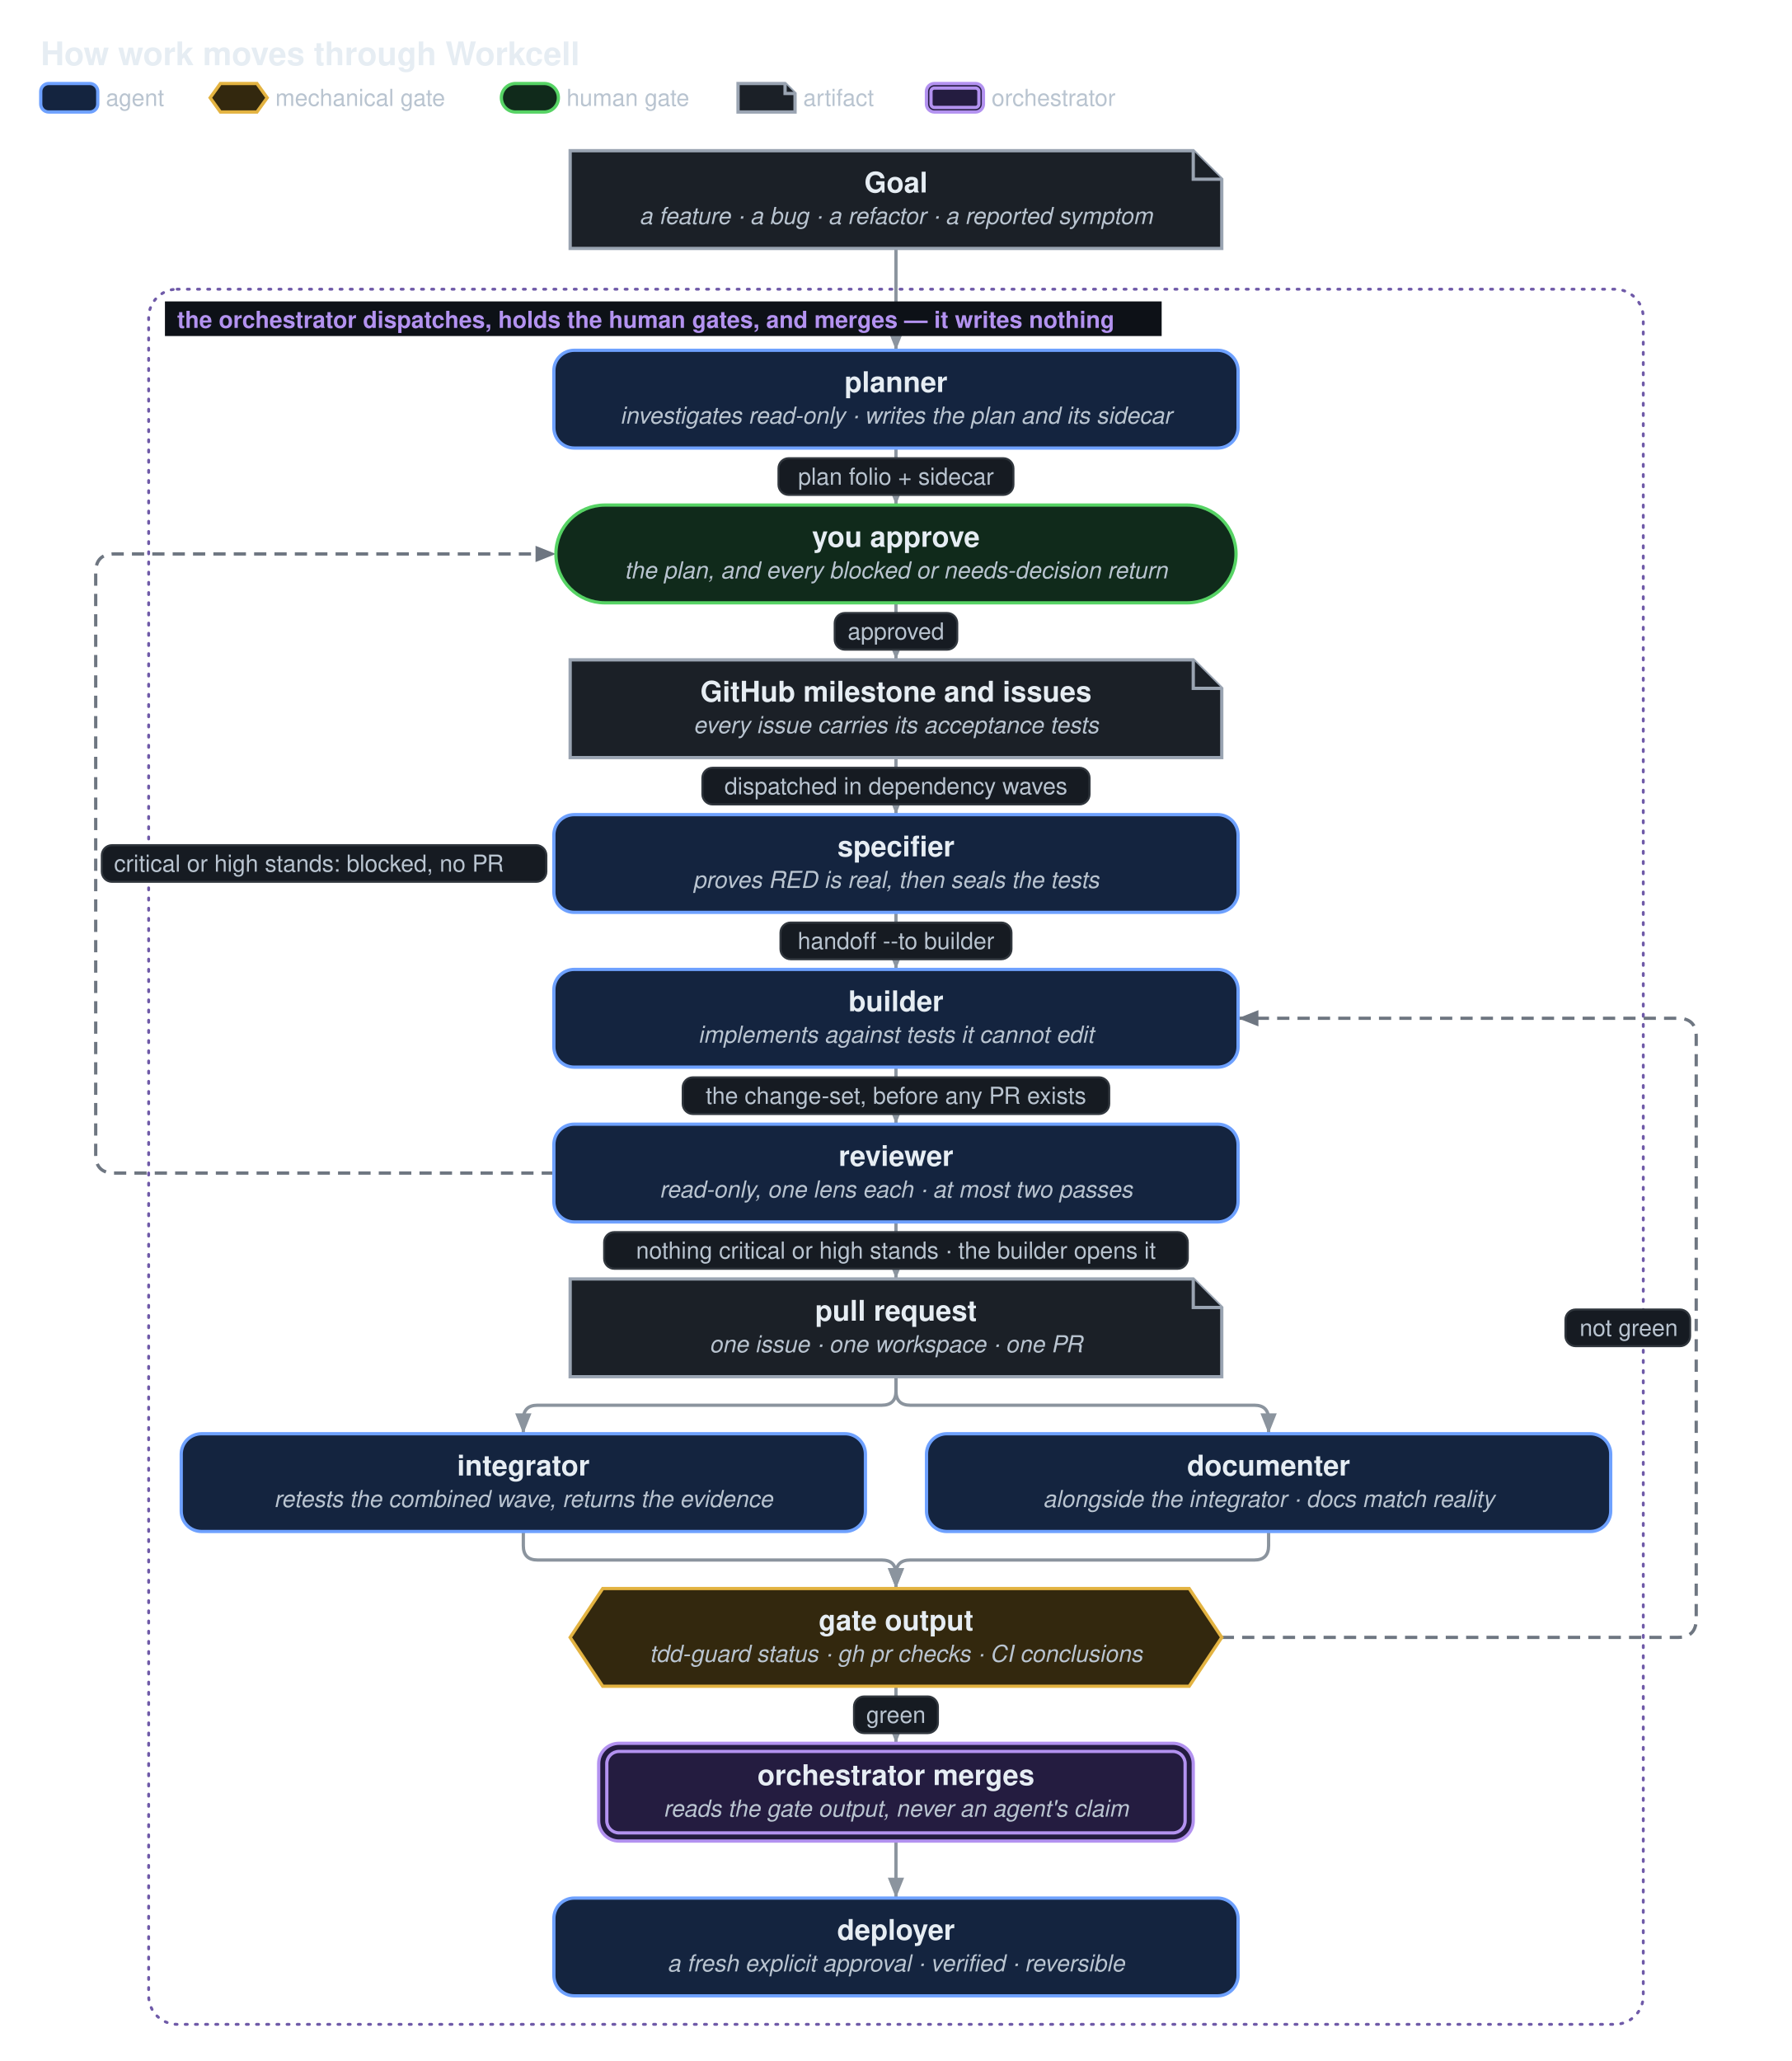
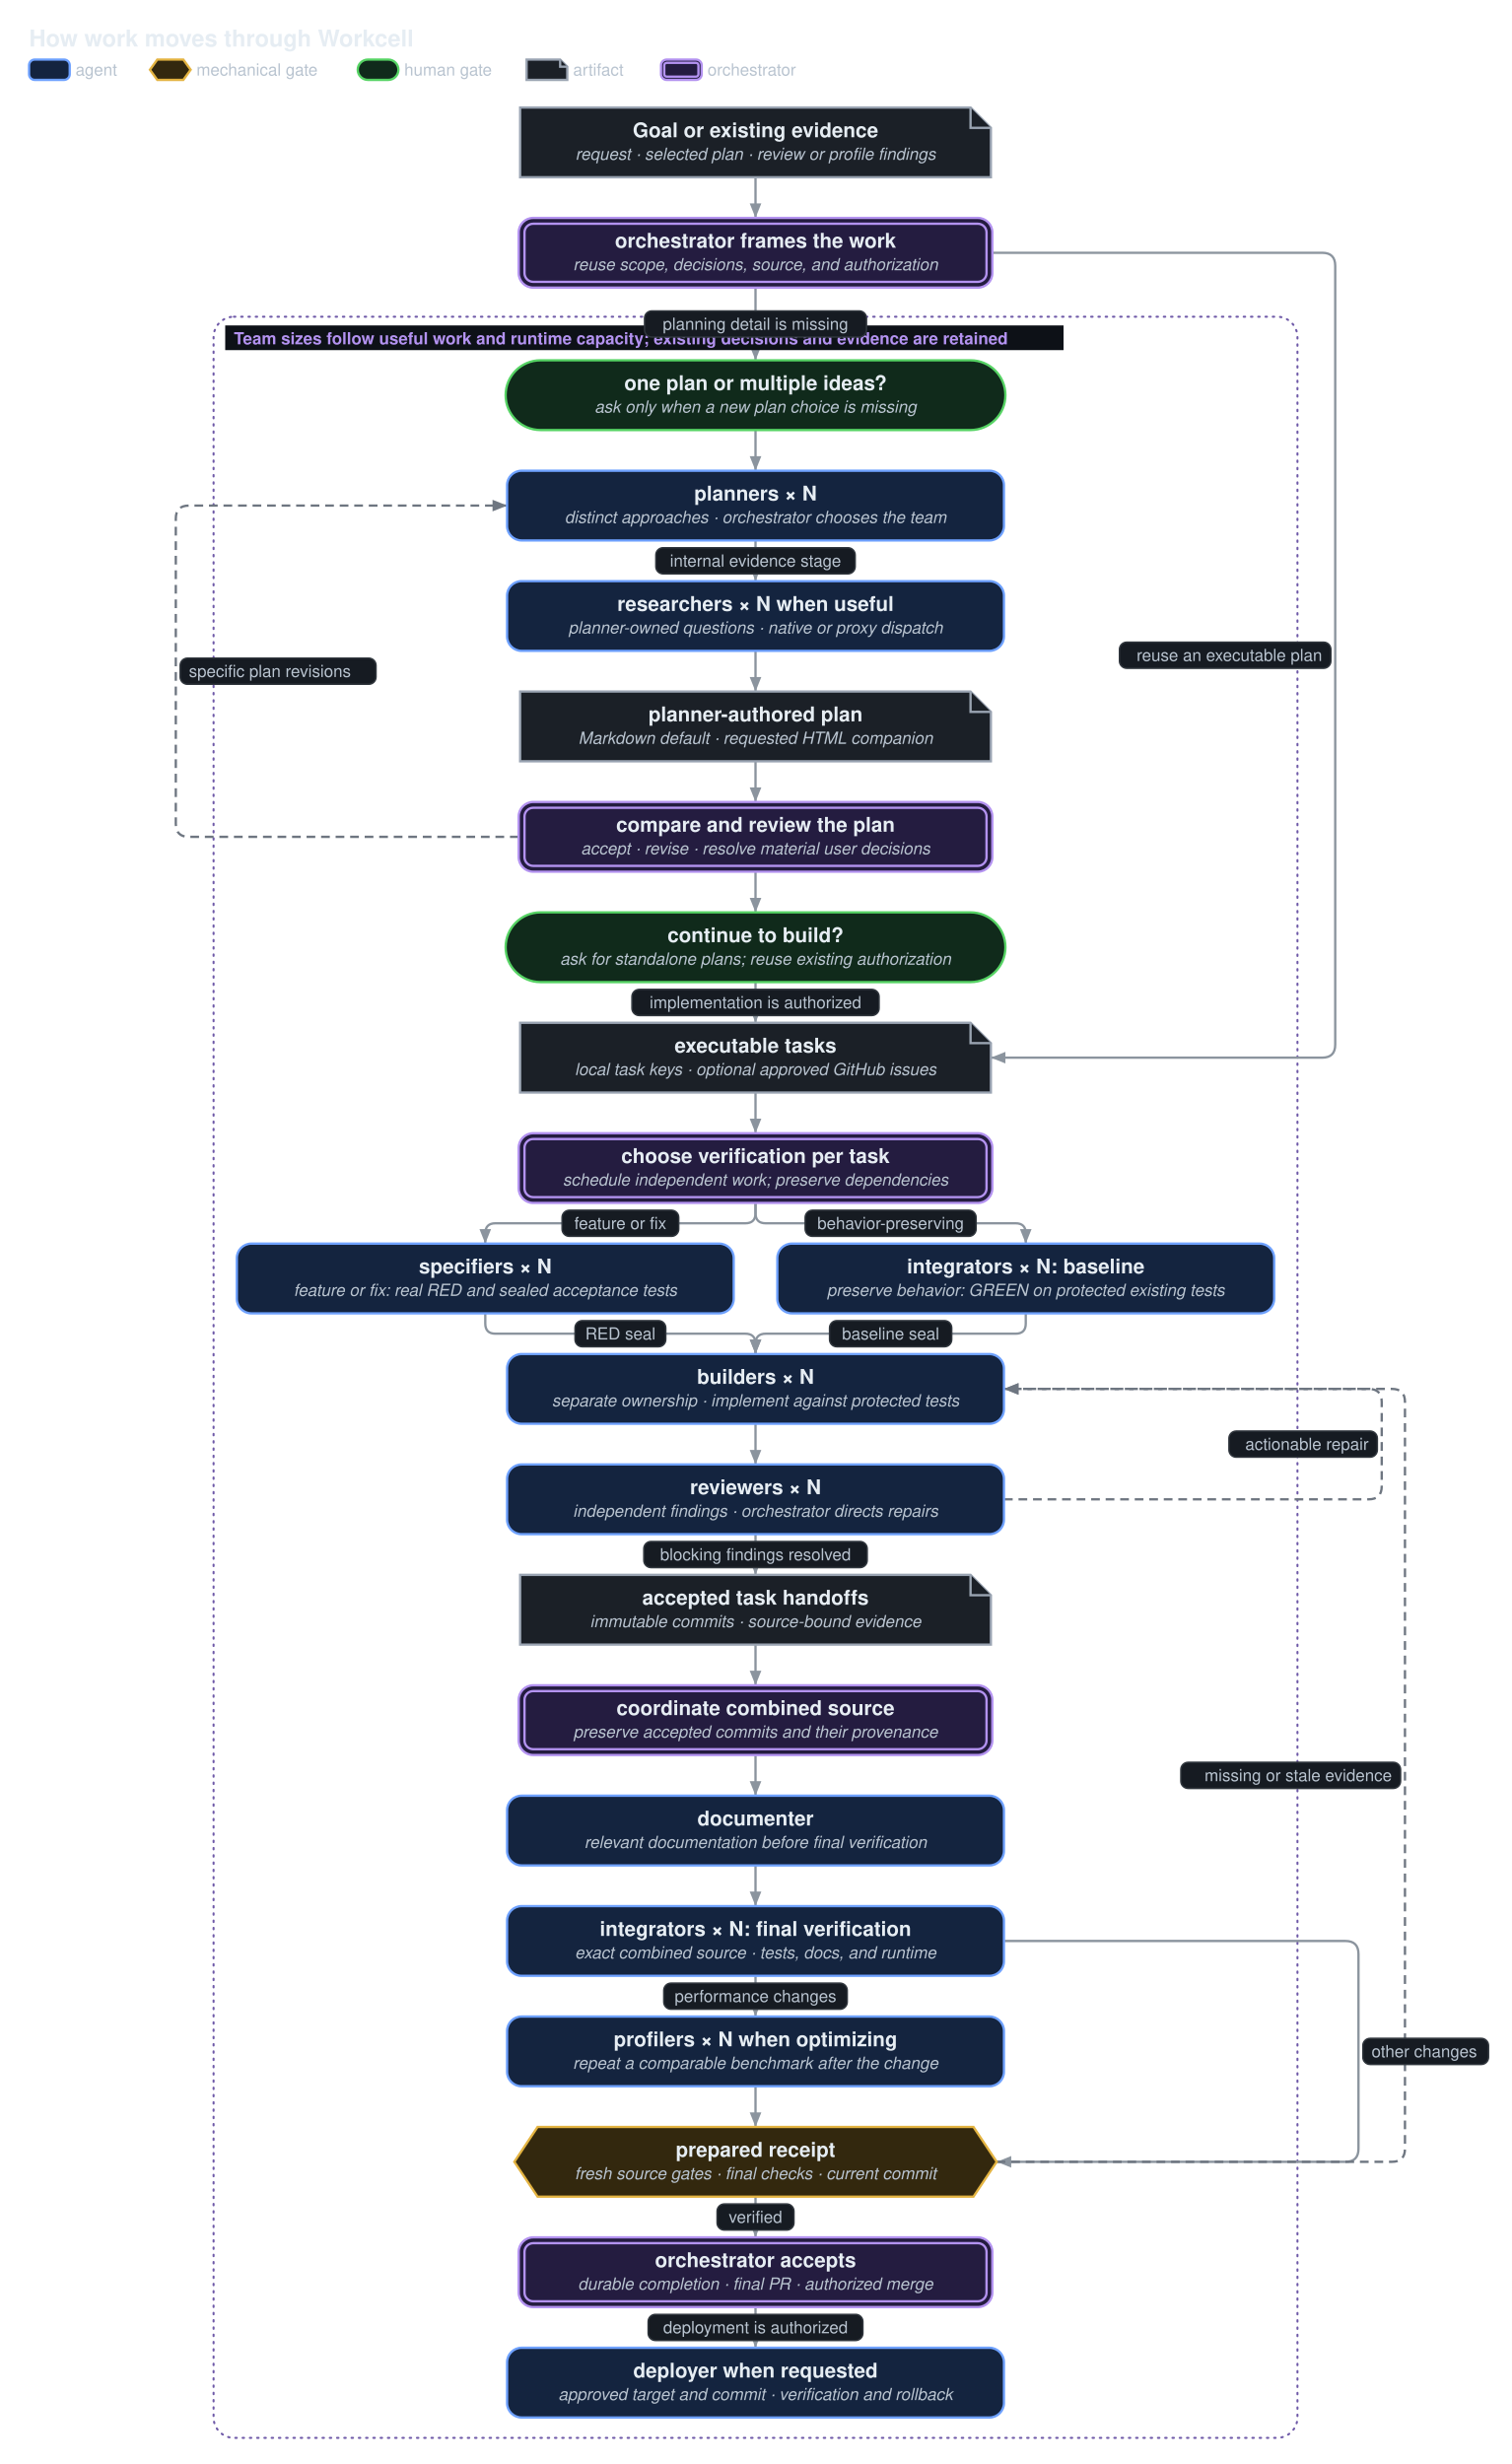
- <svg xmlns="http://www.w3.org/2000/svg" viewBox="0 0 880 1012" width="100%" preserveAspectRatio="xMidYMid meet" role="img" aria-labelledby="diagram-title diagram-desc">
+ <svg xmlns="http://www.w3.org/2000/svg" viewBox="0 0 1040 1696" width="100%" preserveAspectRatio="xMidYMid meet" role="img" aria-labelledby="diagram-title diagram-desc">
  <defs>
    <marker id="arrow" markerWidth="10" markerHeight="8" refX="10" refY="4" orient="auto" markerUnits="userSpaceOnUse">
      <path d="M0,0 L10,4 L0,8 Z" fill="#8b949e" />
    </marker>
    <marker id="arrow-muted" markerWidth="10" markerHeight="8" refX="10" refY="4" orient="auto" markerUnits="userSpaceOnUse">
      <path d="M0,0 L10,4 L0,8 Z" fill="#6e7681" />
    </marker>
  </defs>
  <style>
    text{font-family:-apple-system,BlinkMacSystemFont,'Segoe UI',Helvetica,Arial,sans-serif}
    .label{font-size:14px;font-weight:600;fill:#e6edf3;text-anchor:middle}
    .sub{font-size:11.5px;font-style:italic;fill:#b9c4d0;text-anchor:middle}
    .title{font-size:16px;font-weight:700;fill:#e6edf3}
    .legend{font-size:11.5px;fill:#b9c4d0}
    .edgelabel{font-size:11.5px;fill:#b9c4d0}
    .chip{fill:#161b22;stroke:#30363d;stroke-width:1}
    .plate{fill:#0d1117}
    .edge{fill:none;stroke:#8b949e;stroke-width:1.6}
    .edge.dashed{stroke:#6e7681;stroke-dasharray:6 4}
    .frame{fill:none;stroke:#6f5aa8;stroke-width:1.4;stroke-dasharray:1 4;stroke-linecap:round}
    .frametext{font-size:11.5px;font-weight:600;fill:#b392f0}
    .crease{fill:none}
    .inner{fill:none;stroke-width:1}
    .k-agent{fill:#14243f;stroke:#6ea1ff;stroke-width:1.6}
    .k-gate{fill:#33280e;stroke:#e3b341;stroke-width:1.6}
    .k-human{fill:#102a1b;stroke:#56d364;stroke-width:1.6}
    .k-artifact{fill:#1b2027;stroke:#9aa4b2;stroke-width:1.6}
    .k-orchestrator{fill:#241c40;stroke:#b392f0;stroke-width:1.6}
  </style>
  <text class="title" x="20" y="32">How work moves through Workcell</text>
  <rect class="k-agent" x="20" y="41" width="28" height="14" rx="3.92" />
  <text class="legend" text-anchor="start" x="52" y="52">agent</text>
  <polygon class="k-gate" points="108.25,41 126.17,41 131.21,48 126.17,55 108.25,55 103.21,48" />
  <text class="legend" text-anchor="start" x="135.21" y="52">mechanical gate</text>
  <rect class="k-human" x="246.22" y="41" width="28" height="14" rx="7" />
  <text class="legend" text-anchor="start" x="278.22" y="52">human gate</text>
  <path class="k-artifact" d="M 362.44 41 L 385.54 41 L 390.44 45.9 L 390.44 55 L 362.44 55 Z" />
  <path class="k-artifact crease" d="M 385.54 41 L 385.54 45.9 L 390.44 45.9" />
  <text class="legend" text-anchor="start" x="394.44" y="52">artifact</text>
  <rect class="k-orchestrator" x="454.96" y="41" width="28" height="14" rx="3.92" />
  <rect class="k-orchestrator inner" x="457.2" y="43.24" width="23.52" height="9.52" rx="1.68" />
  <text class="legend" text-anchor="start" x="486.96" y="52">orchestrator</text>
-   <rect class="frame" x="73" y="142" width="734" height="852" rx="14" />
-   <path class="edge" marker-end="url(#arrow)" d="M 440 122 L 440 172" />
-   <path class="edge" marker-end="url(#arrow)" d="M 440 220 L 440 248" />
-   <path class="edge" marker-end="url(#arrow)" d="M 440 296 L 440 324" />
-   <path class="edge" marker-end="url(#arrow)" d="M 440 372 L 440 400" />
-   <path class="edge" marker-end="url(#arrow)" d="M 440 448 L 440 476" />
-   <path class="edge" marker-end="url(#arrow)" d="M 440 524 L 440 552" />
-   <path class="edge" marker-end="url(#arrow)" d="M 440 600 L 440 628" />
-   <path class="edge" marker-end="url(#arrow)" d="M 440 676 L 440 683 Q 440 690 433 690 L 264 690 Q 257 690 257 697 L 257 704" />
-   <path class="edge" marker-end="url(#arrow)" d="M 440 676 L 440 683 Q 440 690 447 690 L 616 690 Q 623 690 623 697 L 623 704" />
-   <path class="edge" marker-end="url(#arrow)" d="M 257 752 L 257 759 Q 257 766 264 766 L 433 766 Q 440 766 440 773 L 440 780" />
-   <path class="edge" marker-end="url(#arrow)" d="M 623 752 L 623 759 Q 623 766 616 766 L 447 766 Q 440 766 440 773 L 440 780" />
-   <path class="edge" marker-end="url(#arrow)" d="M 440 828 L 440 856" />
-   <path class="edge" marker-end="url(#arrow)" d="M 440 904 L 440 932" />
-   <path class="edge dashed" marker-end="url(#arrow-muted)" d="M 600 804 L 824 804 Q 833 804 833 795 L 833 509 Q 833 500 824 500 L 608 500" />
-   <path class="edge dashed" marker-end="url(#arrow-muted)" d="M 272 576 L 56 576 Q 47 576 47 567 L 47 281 Q 47 272 56 272 L 273 272" />
-   <rect class="plate" x="81" y="148" width="489.48" height="17" />
-   <text class="frametext" x="87" y="161">the orchestrator dispatches, holds the human gates, and merges — it writes nothing</text>
-   <path class="k-artifact" d="M 280 74 L 586 74 L 600 88 L 600 122 L 280 122 Z" />
-   <path class="k-artifact crease" d="M 586 74 L 586 88 L 600 88" />
-   <text class="label" x="440" y="94.5">Goal</text>
-   <text class="sub" x="440" y="110">a feature · a bug · a refactor · a reported symptom</text>
-   <rect class="k-agent" x="272" y="172" width="336" height="48" rx="10" />
-   <text class="label" x="440" y="192.5">planner</text>
-   <text class="sub" x="440" y="208">investigates read-only · writes the plan and its sidecar</text>
-   <rect class="k-human" x="273" y="248" width="334" height="48" rx="24" />
-   <text class="label" x="440" y="268.5">you approve</text>
-   <text class="sub" x="440" y="284">the plan, and every blocked or needs-decision return</text>
-   <path class="k-artifact" d="M 280 324 L 586 324 L 600 338 L 600 372 L 280 372 Z" />
-   <path class="k-artifact crease" d="M 586 324 L 586 338 L 600 338" />
-   <text class="label" x="440" y="344.5">GitHub milestone and issues</text>
-   <text class="sub" x="440" y="360">every issue carries its acceptance tests</text>
-   <rect class="k-agent" x="272" y="400" width="336" height="48" rx="10" />
-   <text class="label" x="440" y="420.5">specifier</text>
-   <text class="sub" x="440" y="436">proves RED is real, then seals the tests</text>
-   <rect class="k-agent" x="272" y="476" width="336" height="48" rx="10" />
-   <text class="label" x="440" y="496.5">builder</text>
-   <text class="sub" x="440" y="512">implements against tests it cannot edit</text>
-   <rect class="k-agent" x="272" y="552" width="336" height="48" rx="10" />
-   <text class="label" x="440" y="572.5">reviewer</text>
-   <text class="sub" x="440" y="588">read-only, one lens each · at most two passes</text>
-   <path class="k-artifact" d="M 280 628 L 586 628 L 600 642 L 600 676 L 280 676 Z" />
-   <path class="k-artifact crease" d="M 586 628 L 586 642 L 600 642" />
-   <text class="label" x="440" y="648.5">pull request</text>
-   <text class="sub" x="440" y="664">one issue · one workspace · one PR</text>
-   <rect class="k-agent" x="89" y="704" width="336" height="48" rx="10" />
-   <text class="label" x="257" y="724.5">integrator</text>
-   <text class="sub" x="257" y="740">retests the combined wave, returns the evidence</text>
-   <polygon class="k-gate" points="296,780 584,780 600,804 584,828 296,828 280,804" />
-   <text class="label" x="440" y="800.5">gate output</text>
-   <text class="sub" x="440" y="816">tdd-guard status · gh pr checks · CI conclusions</text>
-   <rect class="k-orchestrator" x="294" y="856" width="292" height="48" rx="10" />
-   <rect class="k-orchestrator inner" x="298" y="860" width="284" height="40" rx="6" />
-   <text class="label" x="440" y="876.5">orchestrator merges</text>
-   <text class="sub" x="440" y="892">reads the gate output, never an agent's claim</text>
-   <rect class="k-agent" x="455" y="704" width="336" height="48" rx="10" />
-   <text class="label" x="623" y="724.5">documenter</text>
-   <text class="sub" x="623" y="740">alongside the integrator · docs match reality</text>
-   <rect class="k-agent" x="272" y="932" width="336" height="48" rx="10" />
-   <text class="label" x="440" y="952.5">deployer</text>
-   <text class="sub" x="440" y="968">a fresh explicit approval · verified · reversible</text>
-   <rect class="chip" x="382.31" y="225" width="115.38" height="18" rx="5" />
-   <text class="edgelabel" text-anchor="middle" x="440" y="238">plan folio + sidecar</text>
-   <rect class="chip" x="409.91" y="301" width="60.18" height="18" rx="5" />
-   <text class="edgelabel" text-anchor="middle" x="440" y="314">approved</text>
-   <rect class="chip" x="344.93" y="377" width="190.14" height="18" rx="5" />
-   <text class="edgelabel" text-anchor="middle" x="440" y="390">dispatched in dependency waves</text>
-   <rect class="chip" x="383.29" y="453" width="113.43" height="18" rx="5" />
-   <text class="edgelabel" text-anchor="middle" x="440" y="466">handoff --to builder</text>
-   <rect class="chip" x="335.27" y="529" width="209.46" height="18" rx="5" />
-   <text class="edgelabel" text-anchor="middle" x="440" y="542">the change-set, before any PR exists</text>
-   <rect class="chip" x="296.69" y="605" width="286.62" height="18" rx="5" />
-   <text class="edgelabel" text-anchor="middle" x="440" y="618">nothing critical or high stands · the builder opens it</text>
-   <rect class="chip" x="419.39" y="833" width="41.21" height="18" rx="5" />
-   <text class="edgelabel" text-anchor="middle" x="440" y="846">green</text>
-   <rect class="chip" x="768.78" y="643" width="61.22" height="18" rx="5" />
-   <text class="edgelabel" text-anchor="end" x="824" y="656">not green</text>
-   <rect class="chip" x="50" y="415" width="218.31" height="18" rx="5" />
-   <text class="edgelabel" text-anchor="start" x="56" y="428">critical or high stands: blocked, no PR</text>
+   <rect class="frame" x="147" y="218" width="746" height="1460" rx="14" />
+   <path class="edge" marker-end="url(#arrow)" d="M 520 122 L 520 150" />
+   <path class="edge" marker-end="url(#arrow)" d="M 520 198 L 520 248" />
+   <path class="edge" marker-end="url(#arrow)" d="M 683 174 L 910 174 Q 919 174 919 183 L 919 719 Q 919 728 910 728 L 682 728" />
+   <path class="edge" marker-end="url(#arrow)" d="M 520 296 L 520 324" />
+   <path class="edge" marker-end="url(#arrow)" d="M 520 372 L 520 400" />
+   <path class="edge" marker-end="url(#arrow)" d="M 520 448 L 520 476" />
+   <path class="edge" marker-end="url(#arrow)" d="M 520 524 L 520 552" />
+   <path class="edge" marker-end="url(#arrow)" d="M 520 600 L 520 628" />
+   <path class="edge" marker-end="url(#arrow)" d="M 520 676 L 520 704" />
+   <path class="edge" marker-end="url(#arrow)" d="M 520 752 L 520 780" />
+   <path class="edge" marker-end="url(#arrow)" d="M 520 828 L 520 835 Q 520 842 513 842 L 341 842 Q 334 842 334 849 L 334 856" />
+   <path class="edge" marker-end="url(#arrow)" d="M 520 828 L 520 835 Q 520 842 527 842 L 699 842 Q 706 842 706 849 L 706 856" />
+   <path class="edge" marker-end="url(#arrow)" d="M 334 904 L 334 911 Q 334 918 341 918 L 513 918 Q 520 918 520 925 L 520 932" />
+   <path class="edge" marker-end="url(#arrow)" d="M 706 904 L 706 911 Q 706 918 699 918 L 527 918 Q 520 918 520 925 L 520 932" />
+   <path class="edge" marker-end="url(#arrow)" d="M 520 980 L 520 1008" />
+   <path class="edge" marker-end="url(#arrow)" d="M 520 1056 L 520 1084" />
+   <path class="edge" marker-end="url(#arrow)" d="M 520 1132 L 520 1160" />
+   <path class="edge" marker-end="url(#arrow)" d="M 520 1208 L 520 1236" />
+   <path class="edge" marker-end="url(#arrow)" d="M 520 1284 L 520 1312" />
+   <path class="edge" marker-end="url(#arrow)" d="M 520 1360 L 520 1388" />
+   <path class="edge" marker-end="url(#arrow)" d="M 691 1336 L 926 1336 Q 935 1336 935 1345 L 935 1479 Q 935 1488 926 1488 L 686 1488" />
+   <path class="edge" marker-end="url(#arrow)" d="M 520 1436 L 520 1464" />
+   <path class="edge" marker-end="url(#arrow)" d="M 520 1512 L 520 1540" />
+   <path class="edge" marker-end="url(#arrow)" d="M 520 1588 L 520 1616" />
+   <path class="edge dashed" marker-end="url(#arrow-muted)" d="M 691 1032 L 942 1032 Q 951 1032 951 1023 L 951 965 Q 951 956 942 956 L 691 956" />
+   <path class="edge dashed" marker-end="url(#arrow-muted)" d="M 686 1488 L 958 1488 Q 967 1488 967 1479 L 967 965 Q 967 956 958 956 L 691 956" />
+   <path class="edge dashed" marker-end="url(#arrow-muted)" d="M 357 576 L 130 576 Q 121 576 121 567 L 121 357 Q 121 348 130 348 L 349 348" />
+   <rect class="plate" x="155" y="224" width="577.01" height="17" />
+   <text class="frametext" x="161" y="237">Team sizes follow useful work and runtime capacity; existing decisions and evidence are retained</text>
+   <path class="k-artifact" d="M 358 74 L 668 74 L 682 88 L 682 122 L 358 122 Z" />
+   <path class="k-artifact crease" d="M 668 74 L 668 88 L 682 88" />
+   <text class="label" x="520" y="94.5">Goal or existing evidence</text>
+   <text class="sub" x="520" y="110">request · selected plan · review or profile findings</text>
+   <rect class="k-orchestrator" x="357" y="150" width="326" height="48" rx="10" />
+   <rect class="k-orchestrator inner" x="361" y="154" width="318" height="40" rx="6" />
+   <text class="label" x="520" y="170.5">orchestrator frames the work</text>
+   <text class="sub" x="520" y="186">reuse scope, decisions, source, and authorization</text>
+   <rect class="k-human" x="348" y="248" width="344" height="48" rx="24" />
+   <text class="label" x="520" y="268.5">one plan or multiple ideas?</text>
+   <text class="sub" x="520" y="284">ask only when a new plan choice is missing</text>
+   <rect class="k-agent" x="349" y="324" width="342" height="48" rx="10" />
+   <text class="label" x="520" y="344.5">planners × N</text>
+   <text class="sub" x="520" y="360">distinct approaches · orchestrator chooses the team</text>
+   <rect class="k-agent" x="349" y="400" width="342" height="48" rx="10" />
+   <text class="label" x="520" y="420.5">researchers × N when useful</text>
+   <text class="sub" x="520" y="436">planner-owned questions · native or proxy dispatch</text>
+   <path class="k-artifact" d="M 358 476 L 668 476 L 682 490 L 682 524 L 358 524 Z" />
+   <path class="k-artifact crease" d="M 668 476 L 668 490 L 682 490" />
+   <text class="label" x="520" y="496.5">planner-authored plan</text>
+   <text class="sub" x="520" y="512">Markdown default · requested HTML companion</text>
+   <rect class="k-orchestrator" x="357" y="552" width="326" height="48" rx="10" />
+   <rect class="k-orchestrator inner" x="361" y="556" width="318" height="40" rx="6" />
+   <text class="label" x="520" y="572.5">compare and review the plan</text>
+   <text class="sub" x="520" y="588">accept · revise · resolve material user decisions</text>
+   <rect class="k-human" x="348" y="628" width="344" height="48" rx="24" />
+   <text class="label" x="520" y="648.5">continue to build?</text>
+   <text class="sub" x="520" y="664">ask for standalone plans; reuse existing authorization</text>
+   <path class="k-artifact" d="M 358 704 L 668 704 L 682 718 L 682 752 L 358 752 Z" />
+   <path class="k-artifact crease" d="M 668 704 L 668 718 L 682 718" />
+   <text class="label" x="520" y="724.5">executable tasks</text>
+   <text class="sub" x="520" y="740">local task keys · optional approved GitHub issues</text>
+   <rect class="k-orchestrator" x="357" y="780" width="326" height="48" rx="10" />
+   <rect class="k-orchestrator inner" x="361" y="784" width="318" height="40" rx="6" />
+   <text class="label" x="520" y="800.5">choose verification per task</text>
+   <text class="sub" x="520" y="816">schedule independent work; preserve dependencies</text>
+   <rect class="k-agent" x="163" y="856" width="342" height="48" rx="10" />
+   <text class="label" x="334" y="876.5">specifiers × N</text>
+   <text class="sub" x="334" y="892">feature or fix: real RED and sealed acceptance tests</text>
+   <rect class="k-agent" x="535" y="856" width="342" height="48" rx="10" />
+   <text class="label" x="706" y="876.5">integrators × N: baseline</text>
+   <text class="sub" x="706" y="892">preserve behavior: GREEN on protected existing tests</text>
+   <rect class="k-agent" x="349" y="932" width="342" height="48" rx="10" />
+   <text class="label" x="520" y="952.5">builders × N</text>
+   <text class="sub" x="520" y="968">separate ownership · implement against protected tests</text>
+   <rect class="k-agent" x="349" y="1008" width="342" height="48" rx="10" />
+   <text class="label" x="520" y="1028.5">reviewers × N</text>
+   <text class="sub" x="520" y="1044">independent findings · orchestrator directs repairs</text>
+   <path class="k-artifact" d="M 358 1084 L 668 1084 L 682 1098 L 682 1132 L 358 1132 Z" />
+   <path class="k-artifact crease" d="M 668 1084 L 668 1098 L 682 1098" />
+   <text class="label" x="520" y="1104.5">accepted task handoffs</text>
+   <text class="sub" x="520" y="1120">immutable commits · source-bound evidence</text>
+   <rect class="k-orchestrator" x="357" y="1160" width="326" height="48" rx="10" />
+   <rect class="k-orchestrator inner" x="361" y="1164" width="318" height="40" rx="6" />
+   <text class="label" x="520" y="1180.5">coordinate combined source</text>
+   <text class="sub" x="520" y="1196">preserve accepted commits and their provenance</text>
+   <rect class="k-agent" x="349" y="1236" width="342" height="48" rx="10" />
+   <text class="label" x="520" y="1256.5">documenter</text>
+   <text class="sub" x="520" y="1272">relevant documentation before final verification</text>
+   <rect class="k-agent" x="349" y="1312" width="342" height="48" rx="10" />
+   <text class="label" x="520" y="1332.5">integrators × N: final verification</text>
+   <text class="sub" x="520" y="1348">exact combined source · tests, docs, and runtime</text>
+   <rect class="k-agent" x="349" y="1388" width="342" height="48" rx="10" />
+   <text class="label" x="520" y="1408.5">profilers × N when optimizing</text>
+   <text class="sub" x="520" y="1424">repeat a comparable benchmark after the change</text>
+   <polygon class="k-gate" points="370,1464 670,1464 686,1488 670,1512 370,1512 354,1488" />
+   <text class="label" x="520" y="1484.5">prepared receipt</text>
+   <text class="sub" x="520" y="1500">fresh source gates · final checks · current commit</text>
+   <rect class="k-orchestrator" x="357" y="1540" width="326" height="48" rx="10" />
+   <rect class="k-orchestrator inner" x="361" y="1544" width="318" height="40" rx="6" />
+   <text class="label" x="520" y="1560.5">orchestrator accepts</text>
+   <text class="sub" x="520" y="1576">durable completion · final PR · authorized merge</text>
+   <rect class="k-agent" x="349" y="1616" width="342" height="48" rx="10" />
+   <text class="label" x="520" y="1636.5">deployer when requested</text>
+   <text class="sub" x="520" y="1652">approved target and commit · verification and rollback</text>
+   <rect class="chip" x="443.62" y="214" width="152.76" height="18" rx="5" />
+   <text class="edgelabel" text-anchor="middle" x="520" y="227">planning detail is missing</text>
+   <rect class="chip" x="770.49" y="442" width="145.52" height="18" rx="5" />
+   <text class="edgelabel" text-anchor="end" x="910" y="455">reuse an executable plan</text>
+   <rect class="chip" x="451.38" y="377" width="137.24" height="18" rx="5" />
+   <text class="edgelabel" text-anchor="middle" x="520" y="390">internal evidence stage</text>
+   <rect class="chip" x="434.94" y="681" width="170.13" height="18" rx="5" />
+   <text class="edgelabel" text-anchor="middle" x="520" y="694">implementation is authorized</text>
+   <rect class="chip" x="386.85" y="833" width="80.31" height="18" rx="5" />
+   <text class="edgelabel" text-anchor="middle" x="427" y="846">feature or fix</text>
+   <rect class="chip" x="554.16" y="833" width="117.68" height="18" rx="5" />
+   <text class="edgelabel" text-anchor="middle" x="613" y="846">behavior-preserving</text>
+   <rect class="chip" x="395.76" y="909" width="62.48" height="18" rx="5" />
+   <text class="edgelabel" text-anchor="middle" x="427" y="922">RED seal</text>
+   <rect class="chip" x="570.95" y="909" width="84.1" height="18" rx="5" />
+   <text class="edgelabel" text-anchor="middle" x="613" y="922">baseline seal</text>
+   <rect class="chip" x="443.1" y="1061" width="153.8" height="18" rx="5" />
+   <text class="edgelabel" text-anchor="middle" x="520" y="1074">blocking findings resolved</text>
+   <rect class="chip" x="456.84" y="1365" width="126.31" height="18" rx="5" />
+   <text class="edgelabel" text-anchor="middle" x="520" y="1378">performance changes</text>
+   <rect class="chip" x="938" y="1403" width="86.52" height="18" rx="5" />
+   <text class="edgelabel" text-anchor="start" x="944" y="1416">other changes</text>
+   <rect class="chip" x="493.53" y="1517" width="52.94" height="18" rx="5" />
+   <text class="edgelabel" text-anchor="middle" x="520" y="1530">verified</text>
+   <rect class="chip" x="446.09" y="1593" width="147.82" height="18" rx="5" />
+   <text class="edgelabel" text-anchor="middle" x="520" y="1606">deployment is authorized</text>
+   <rect class="chip" x="845.84" y="985" width="102.16" height="18" rx="5" />
+   <text class="edgelabel" text-anchor="end" x="942" y="998">actionable repair</text>
+   <rect class="chip" x="812.73" y="1213" width="151.27" height="18" rx="5" />
+   <text class="edgelabel" text-anchor="end" x="958" y="1226">missing or stale evidence</text>
+   <rect class="chip" x="124" y="453" width="134.82" height="18" rx="5" />
+   <text class="edgelabel" text-anchor="start" x="130" y="466">specific plan revisions</text>
</svg>
